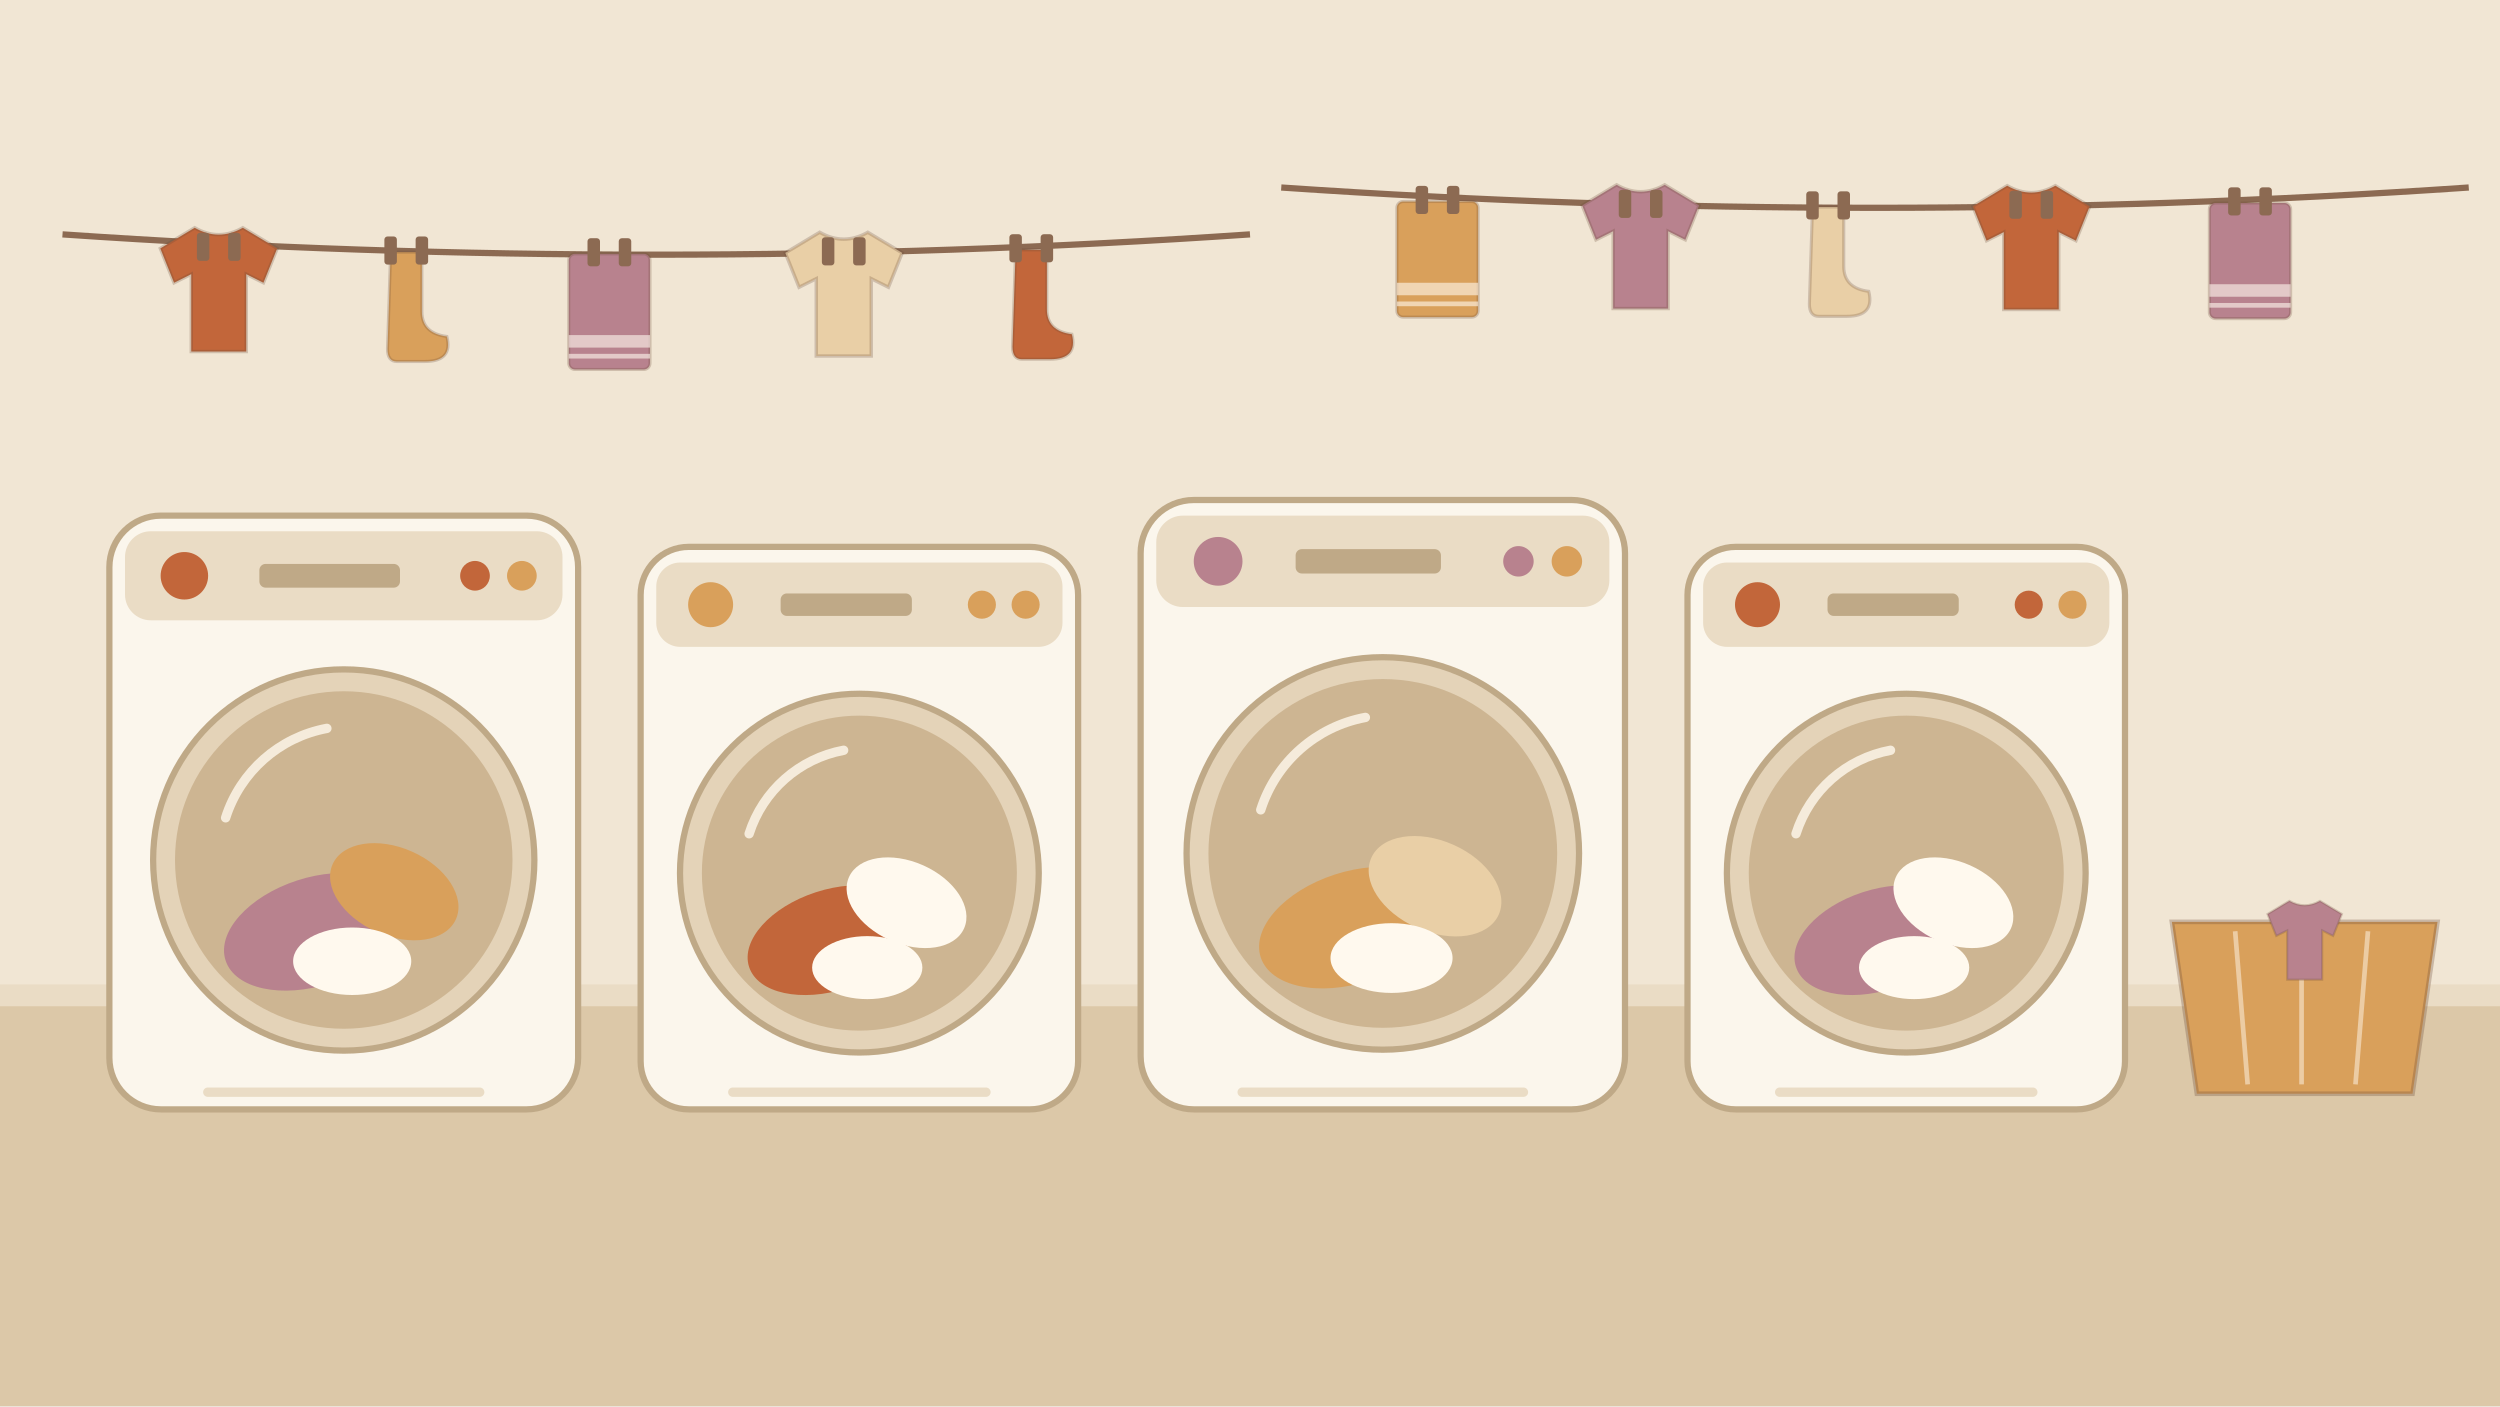
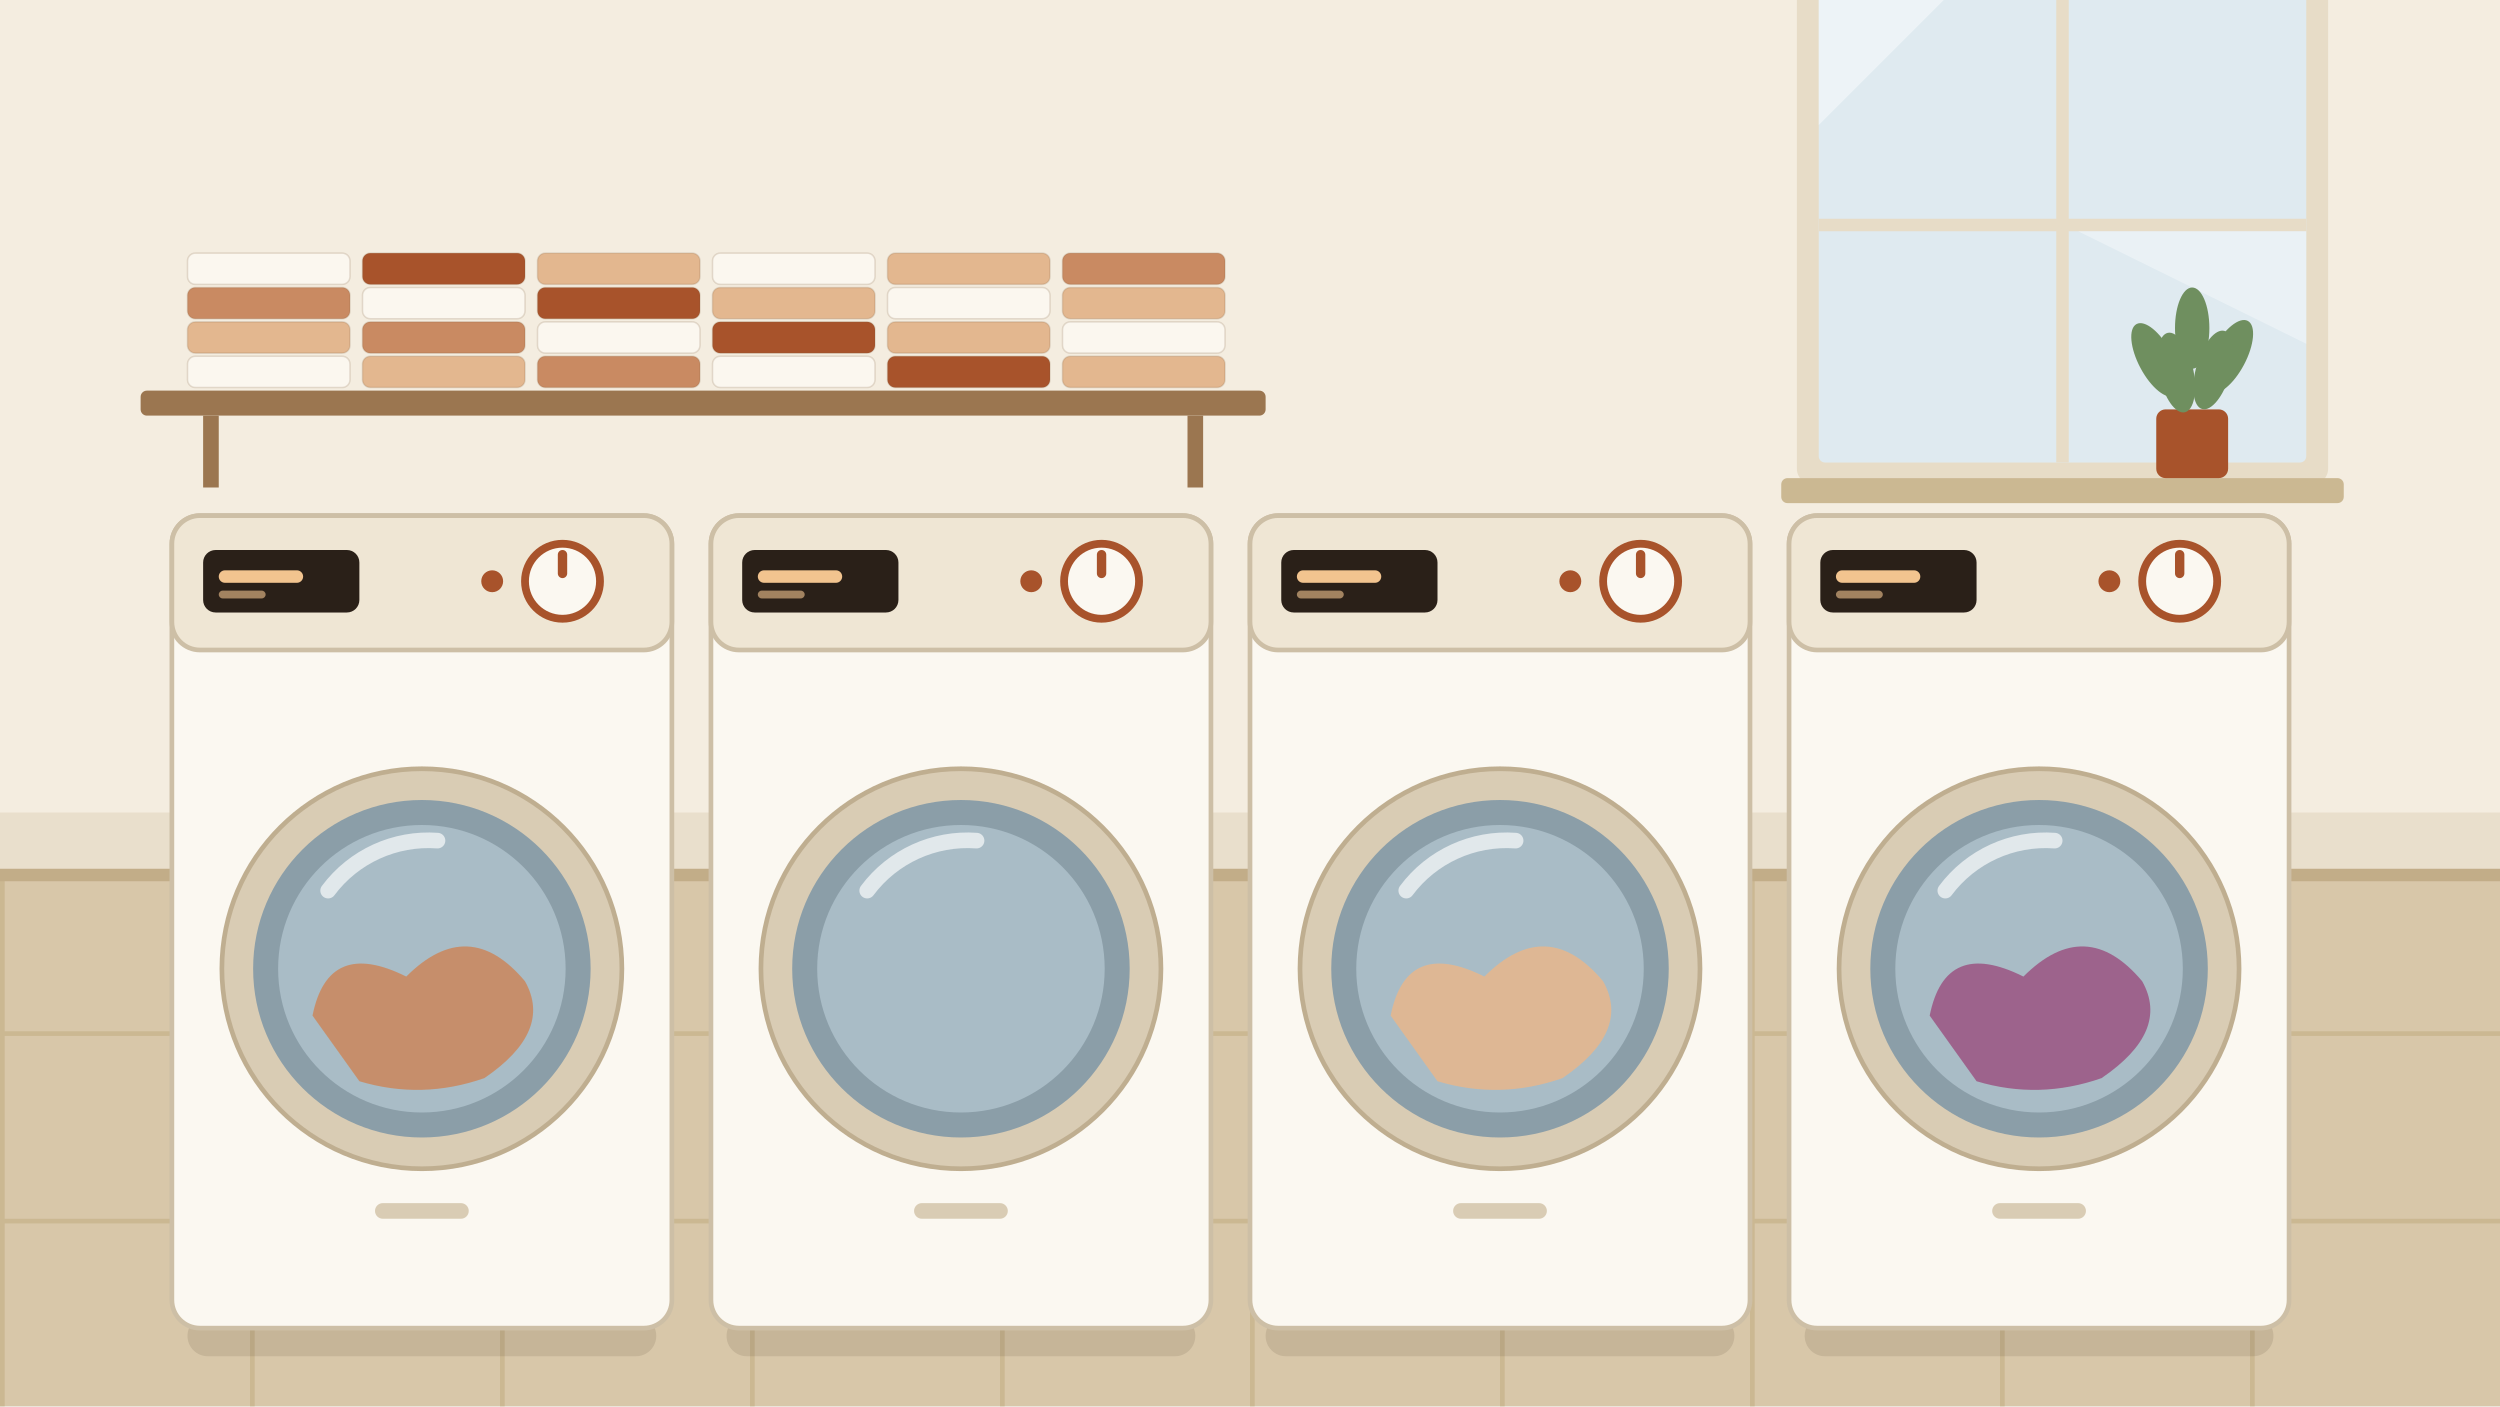
- <svg xmlns="http://www.w3.org/2000/svg" viewBox="0 0 1600 900" preserveAspectRatio="xMidYMid slice">
-   <rect width="1600" height="900" fill="#f1e6d4" />
-   <rect y="640" width="1600" height="260" fill="#dcc8a8" />
-   <rect y="630" width="1600" height="14" fill="#eadcc5" />
-   <path d="M40 150 Q420 176 800 150" stroke="#8c6a52" stroke-width="4" fill="none" />
-   <path transform="translate(140 158.9709) scale(1.1)" d="M-34 0 L-14 -12 Q0 -4 14 -12 L34 0 L26 20 L16 15 L16 60 L-16 60 L-16 15 L-26 20 Z" fill="#c2663a" stroke="#6b4a37" stroke-opacity=".25" stroke-width="2" />
-   <rect x="126" y="148.971" width="8" height="18" rx="2" fill="#8c6a52" />
-   <rect x="146" y="148.971" width="8" height="18" rx="2" fill="#8c6a52" />
-   <path transform="translate(260 161.3476) scale(1)" d="M-10 0 H10 V38 Q10 52 26 54 Q30 70 12 70 H-6 Q-12 70 -12 62 Z" fill="#d9a05b" stroke="#6b4a37" stroke-opacity=".25" stroke-width="2" />
-   <rect x="246" y="151.348" width="8" height="18" rx="2" fill="#8c6a52" />
-   <rect x="266" y="151.348" width="8" height="18" rx="2" fill="#8c6a52" />
-   <g transform="translate(390 162.4595) scale(1)">
-     <rect x="-26" y="0" width="52" height="74" rx="4" fill="#b8828e" stroke="#6b4a37" stroke-opacity=".25" stroke-width="2" />
-     <rect x="-26" y="52" width="52" height="8" fill="#fff9ee" opacity=".6" />
-     <rect x="-26" y="64" width="52" height="3" fill="#fff9ee" opacity=".6" />
-   </g>
-   <rect x="376" y="152.459" width="8" height="18" rx="2" fill="#8c6a52" />
-   <rect x="396" y="152.459" width="8" height="18" rx="2" fill="#8c6a52" />
-   <path transform="translate(540 161.8518) scale(1.1)" d="M-34 0 L-14 -12 Q0 -4 14 -12 L34 0 L26 20 L16 15 L16 60 L-16 60 L-16 15 L-26 20 Z" fill="#e9cfa6" stroke="#6b4a37" stroke-opacity=".25" stroke-width="2" />
-   <rect x="526" y="151.852" width="8" height="18" rx="2" fill="#8c6a52" />
-   <rect x="546" y="151.852" width="8" height="18" rx="2" fill="#8c6a52" />
-   <path transform="translate(660 159.9072) scale(1)" d="M-10 0 H10 V38 Q10 52 26 54 Q30 70 12 70 H-6 Q-12 70 -12 62 Z" fill="#c2663a" stroke="#6b4a37" stroke-opacity=".25" stroke-width="2" />
-   <rect x="646" y="149.907" width="8" height="18" rx="2" fill="#8c6a52" />
-   <rect x="666" y="149.907" width="8" height="18" rx="2" fill="#8c6a52" />
-   <path d="M820 120 Q1200 146 1580 120" stroke="#8c6a52" stroke-width="4" fill="none" />
-   <g transform="translate(920 128.9709) scale(1)">
-     <rect x="-26" y="0" width="52" height="74" rx="4" fill="#d9a05b" stroke="#6b4a37" stroke-opacity=".25" stroke-width="2" />
-     <rect x="-26" y="52" width="52" height="8" fill="#fff9ee" opacity=".6" />
-     <rect x="-26" y="64" width="52" height="3" fill="#fff9ee" opacity=".6" />
-   </g>
-   <rect x="906" y="118.971" width="8" height="18" rx="2" fill="#8c6a52" />
-   <rect x="926" y="118.971" width="8" height="18" rx="2" fill="#8c6a52" />
-   <path transform="translate(1050 131.4872) scale(1.1)" d="M-34 0 L-14 -12 Q0 -4 14 -12 L34 0 L26 20 L16 15 L16 60 L-16 60 L-16 15 L-26 20 Z" fill="#b8828e" stroke="#6b4a37" stroke-opacity=".25" stroke-width="2" />
-   <rect x="1036" y="121.487" width="8" height="18" rx="2" fill="#8c6a52" />
-   <rect x="1056" y="121.487" width="8" height="18" rx="2" fill="#8c6a52" />
-   <path transform="translate(1170 132.4595) scale(1)" d="M-10 0 H10 V38 Q10 52 26 54 Q30 70 12 70 H-6 Q-12 70 -12 62 Z" fill="#e9cfa6" stroke="#6b4a37" stroke-opacity=".25" stroke-width="2" />
-   <rect x="1156" y="122.459" width="8" height="18" rx="2" fill="#8c6a52" />
-   <rect x="1176" y="122.459" width="8" height="18" rx="2" fill="#8c6a52" />
-   <path transform="translate(1300 132.0499) scale(1.1)" d="M-34 0 L-14 -12 Q0 -4 14 -12 L34 0 L26 20 L16 15 L16 60 L-16 60 L-16 15 L-26 20 Z" fill="#c2663a" stroke="#6b4a37" stroke-opacity=".25" stroke-width="2" />
-   <rect x="1286" y="122.05" width="8" height="18" rx="2" fill="#8c6a52" />
-   <rect x="1306" y="122.05" width="8" height="18" rx="2" fill="#8c6a52" />
-   <g transform="translate(1440 129.9072) scale(1)">
-     <rect x="-26" y="0" width="52" height="74" rx="4" fill="#b8828e" stroke="#6b4a37" stroke-opacity=".25" stroke-width="2" />
-     <rect x="-26" y="52" width="52" height="8" fill="#fff9ee" opacity=".6" />
-     <rect x="-26" y="64" width="52" height="3" fill="#fff9ee" opacity=".6" />
-   </g>
-   <rect x="1426" y="119.907" width="8" height="18" rx="2" fill="#8c6a52" />
-   <rect x="1446" y="119.907" width="8" height="18" rx="2" fill="#8c6a52" />
-   <g>
-     <rect x="70" y="330" width="300" height="380" rx="33" fill="#fbf6ec" stroke="#bfa987" stroke-width="4" />
-     <rect x="80" y="340" width="280" height="57" rx="16.5" fill="#eadcc5" />
-     <circle cx="118" cy="368.5" r="15.2" fill="#c2663a" />
-     <rect x="166" y="360.9" width="90" height="15.2" rx="4" fill="#bfa987" />
-     <circle cx="304" cy="368.5" r="9.5" fill="#c2663a" />
-     <circle cx="334" cy="368.5" r="9.5" fill="#d9a05b" />
-     <circle cx="220" cy="550.4" r="122" fill="#e4d3b8" stroke="#bfa987" stroke-width="4" />
-     <circle cx="220" cy="550.4" r="108" fill="#cdb592" />
-     <clipPath id="c70330">
-       <circle cx="220" cy="550.4" r="106" />
-     </clipPath>
-     <g clip-path="url(#c70330)">
-       <ellipse cx="187.6" cy="588.2" rx="59.4" ry="34.56" fill="#b8828e" transform="rotate(-18 220 550.4)" />
-       <ellipse cx="257.8" cy="555.8" rx="43.2" ry="28.08" fill="#d9a05b" transform="rotate(24 220 550.4)" />
-       <ellipse cx="225.4" cy="615.2" rx="37.8" ry="21.6" fill="#fff9ee" />
-     </g>
-     <path d="M144.4 523.4 A84.24 84.24 0 0 1 209.2 466.16" stroke="#fff9ee" stroke-width="6" fill="none" stroke-linecap="round" opacity=".8" />
-     <rect x="130" y="696" width="180" height="6" rx="3" fill="#eadcc5" />
-   </g>
-   <g>
-     <rect x="410" y="350" width="280" height="360" rx="30.8" fill="#fbf6ec" stroke="#bfa987" stroke-width="4" />
-     <rect x="420" y="360" width="260" height="54" rx="15.4" fill="#eadcc5" />
-     <circle cx="454.8" cy="387" r="14.4" fill="#d9a05b" />
-     <rect x="499.6" y="379.8" width="84" height="14.4" rx="4" fill="#bfa987" />
-     <circle cx="628.4" cy="387" r="9" fill="#d9a05b" />
-     <circle cx="656.4" cy="387" r="9" fill="#d9a05b" />
-     <circle cx="550" cy="558.8" r="114.8" fill="#e4d3b8" stroke="#bfa987" stroke-width="4" />
-     <circle cx="550" cy="558.8" r="100.8" fill="#cdb592" />
-     <clipPath id="c410350">
-       <circle cx="550" cy="558.8" r="98.8" />
-     </clipPath>
-     <g clip-path="url(#c410350)">
-       <ellipse cx="519.76" cy="594.08" rx="55.44" ry="32.256" fill="#c2663a" transform="rotate(-18 550 558.8)" />
-       <ellipse cx="585.28" cy="563.84" rx="40.32" ry="26.208" fill="#fff9ee" transform="rotate(24 550 558.8)" />
-       <ellipse cx="555.04" cy="619.28" rx="35.28" ry="20.16" fill="#fff9ee" />
-     </g>
-     <path d="M479.44 533.6 A78.624 78.624 0 0 1 539.92 480.176" stroke="#fff9ee" stroke-width="6" fill="none" stroke-linecap="round" opacity=".8" />
-     <rect x="466" y="696" width="168" height="6" rx="3" fill="#eadcc5" />
-   </g>
-   <g>
-     <rect x="730" y="320" width="310" height="390" rx="34.1" fill="#fbf6ec" stroke="#bfa987" stroke-width="4" />
-     <rect x="740" y="330" width="290" height="58.5" rx="17.05" fill="#eadcc5" />
-     <circle cx="779.6" cy="359.25" r="15.6" fill="#b8828e" />
-     <rect x="829.2" y="351.45" width="93" height="15.6" rx="4" fill="#bfa987" />
-     <circle cx="971.8" cy="359.25" r="9.75" fill="#b8828e" />
-     <circle cx="1002.8" cy="359.25" r="9.75" fill="#d9a05b" />
-     <circle cx="885" cy="546.2" r="125.6" fill="#e4d3b8" stroke="#bfa987" stroke-width="4" />
-     <circle cx="885" cy="546.2" r="111.6" fill="#cdb592" />
-     <clipPath id="c730320">
-       <circle cx="885" cy="546.2" r="109.6" />
-     </clipPath>
-     <g clip-path="url(#c730320)">
-       <ellipse cx="851.52" cy="585.26" rx="61.38" ry="35.712" fill="#d9a05b" transform="rotate(-18 885 546.2)" />
-       <ellipse cx="924.06" cy="551.78" rx="44.64" ry="29.016" fill="#e9cfa6" transform="rotate(24 885 546.2)" />
-       <ellipse cx="890.58" cy="613.16" rx="39.06" ry="22.32" fill="#fff9ee" />
-     </g>
-     <path d="M806.88 518.3 A87.048 87.048 0 0 1 873.84 459.152" stroke="#fff9ee" stroke-width="6" fill="none" stroke-linecap="round" opacity=".8" />
-     <rect x="792" y="696" width="186" height="6" rx="3" fill="#eadcc5" />
-   </g>
-   <g>
-     <rect x="1080" y="350" width="280" height="360" rx="30.8" fill="#fbf6ec" stroke="#bfa987" stroke-width="4" />
-     <rect x="1090" y="360" width="260" height="54" rx="15.4" fill="#eadcc5" />
-     <circle cx="1124.8" cy="387" r="14.4" fill="#c2663a" />
-     <rect x="1169.6" y="379.8" width="84" height="14.4" rx="4" fill="#bfa987" />
-     <circle cx="1298.4" cy="387" r="9" fill="#c2663a" />
-     <circle cx="1326.4" cy="387" r="9" fill="#d9a05b" />
-     <circle cx="1220" cy="558.8" r="114.8" fill="#e4d3b8" stroke="#bfa987" stroke-width="4" />
-     <circle cx="1220" cy="558.8" r="100.8" fill="#cdb592" />
-     <clipPath id="c1080350">
-       <circle cx="1220" cy="558.8" r="98.8" />
-     </clipPath>
-     <g clip-path="url(#c1080350)">
-       <ellipse cx="1189.76" cy="594.08" rx="55.44" ry="32.256" fill="#b8828e" transform="rotate(-18 1220 558.8)" />
-       <ellipse cx="1255.28" cy="563.84" rx="40.32" ry="26.208" fill="#fff9ee" transform="rotate(24 1220 558.8)" />
-       <ellipse cx="1225.04" cy="619.28" rx="35.28" ry="20.16" fill="#fff9ee" />
-     </g>
-     <path d="M1149.44 533.6 A78.624 78.624 0 0 1 1209.92 480.176" stroke="#fff9ee" stroke-width="6" fill="none" stroke-linecap="round" opacity=".8" />
-     <rect x="1136" y="696" width="168" height="6" rx="3" fill="#eadcc5" />
-   </g>
-   <g>
-     <path d="M1390 590 H1560 L1544 700 H1406 Z" fill="#d9a05b" stroke="#6b4a37" stroke-opacity=".3" stroke-width="3" />
-     <path d="M1430.5 596 L1438.5 694" stroke="#fff9ee" stroke-opacity=".5" stroke-width="3" />
-     <path d="M1473 596 L1473 694" stroke="#fff9ee" stroke-opacity=".5" stroke-width="3" />
-     <path d="M1515.5 596 L1507.5 694" stroke="#fff9ee" stroke-opacity=".5" stroke-width="3" />
-   </g>
-   <path transform="translate(1475 585) scale(0.7)" d="M-34 0 L-14 -12 Q0 -4 14 -12 L34 0 L26 20 L16 15 L16 60 L-16 60 L-16 15 L-26 20 Z" fill="#b8828e" stroke="#6b4a37" stroke-opacity=".25" stroke-width="2" />
+ <svg xmlns="http://www.w3.org/2000/svg" viewBox="0 0 1600 900" preserveAspectRatio="xMidYMid slice" role="img" aria-label="A bright, modern laundry room with a row of washing machines">
+   <rect width="1600" height="900" fill="#f4ede0" />
+   <rect y="520" width="1600" height="40" fill="#e9dfcc" />
+   <rect y="560" width="1600" height="340" fill="#d8c7a9" />
+   <rect x="0" y="560" width="3" height="340" fill="#cbb892" />
+   <rect x="160" y="560" width="3" height="340" fill="#cbb892" />
+   <rect x="320" y="560" width="3" height="340" fill="#cbb892" />
+   <rect x="480" y="560" width="3" height="340" fill="#cbb892" />
+   <rect x="640" y="560" width="3" height="340" fill="#cbb892" />
+   <rect x="800" y="560" width="3" height="340" fill="#cbb892" />
+   <rect x="960" y="560" width="3" height="340" fill="#cbb892" />
+   <rect x="1120" y="560" width="3" height="340" fill="#cbb892" />
+   <rect x="1280" y="560" width="3" height="340" fill="#cbb892" />
+   <rect x="1440" y="560" width="3" height="340" fill="#cbb892" />
+   <rect y="660" width="1600" height="3" fill="#cbb892" />
+   <rect y="780" width="1600" height="3" fill="#cbb892" />
+   <rect y="556" width="1600" height="8" fill="#c2ad88" />
+   <rect x="1150" y="-20" width="340" height="330" rx="10" fill="#e7dcc7" />
+   <rect x="1164" y="-6" width="312" height="302" rx="4" fill="#dfeaf0" />
+   <rect x="1316" y="-6" width="8" height="302" fill="#e7dcc7" />
+   <rect x="1164" y="140" width="312" height="8" fill="#e7dcc7" />
+   <path d="M1164 -6 L1250 -6 L1164 80Z" fill="#fff" opacity=".45" />
+   <path d="M1330 148 L1476 148 L1476 220 Z" fill="#fff" opacity=".35" />
+   <rect x="1140" y="306" width="360" height="16" rx="4" fill="#cbb892" />
+   <rect x="1380" y="262" width="46" height="44" rx="6" fill="#a8532b" />
+   <ellipse cx="1389" cy="228" rx="11" ry="26" fill="#6f8f5f" transform="rotate(-28 1389 248)" />
+   <ellipse cx="1403" cy="210" rx="11" ry="26" fill="#6f8f5f" transform="rotate(0 1403 230)" />
+   <ellipse cx="1417" cy="226" rx="11" ry="26" fill="#6f8f5f" transform="rotate(28 1417 246)" />
+   <ellipse cx="1397" cy="238" rx="11" ry="26" fill="#6f8f5f" transform="rotate(-12 1397 258)" />
+   <ellipse cx="1411" cy="236" rx="11" ry="26" fill="#6f8f5f" transform="rotate(16 1411 256)" />
+   <rect x="90" y="250" width="720" height="16" rx="4" fill="#9b7650" />
+   <rect x="130" y="266" width="10" height="46" fill="#9b7650" />
+   <rect x="760" y="266" width="10" height="46" fill="#9b7650" />
+   <rect x="120" y="228" width="104" height="20" rx="5" fill="#fbf7ef" stroke="#7a5a3a" stroke-opacity=".18" />
+   <rect x="120" y="206" width="104" height="20" rx="5" fill="#e3b78f" stroke="#7a5a3a" stroke-opacity=".18" />
+   <rect x="120" y="184" width="104" height="20" rx="5" fill="#c98a62" stroke="#7a5a3a" stroke-opacity=".18" />
+   <rect x="120" y="162" width="104" height="20" rx="5" fill="#fbf7ef" stroke="#7a5a3a" stroke-opacity=".18" />
+   <rect x="232" y="228" width="104" height="20" rx="5" fill="#e3b78f" stroke="#7a5a3a" stroke-opacity=".18" />
+   <rect x="232" y="206" width="104" height="20" rx="5" fill="#c98a62" stroke="#7a5a3a" stroke-opacity=".18" />
+   <rect x="232" y="184" width="104" height="20" rx="5" fill="#fbf7ef" stroke="#7a5a3a" stroke-opacity=".18" />
+   <rect x="232" y="162" width="104" height="20" rx="5" fill="#a8532b" stroke="#7a5a3a" stroke-opacity=".18" />
+   <rect x="344" y="228" width="104" height="20" rx="5" fill="#c98a62" stroke="#7a5a3a" stroke-opacity=".18" />
+   <rect x="344" y="206" width="104" height="20" rx="5" fill="#fbf7ef" stroke="#7a5a3a" stroke-opacity=".18" />
+   <rect x="344" y="184" width="104" height="20" rx="5" fill="#a8532b" stroke="#7a5a3a" stroke-opacity=".18" />
+   <rect x="344" y="162" width="104" height="20" rx="5" fill="#e3b78f" stroke="#7a5a3a" stroke-opacity=".18" />
+   <rect x="456" y="228" width="104" height="20" rx="5" fill="#fbf7ef" stroke="#7a5a3a" stroke-opacity=".18" />
+   <rect x="456" y="206" width="104" height="20" rx="5" fill="#a8532b" stroke="#7a5a3a" stroke-opacity=".18" />
+   <rect x="456" y="184" width="104" height="20" rx="5" fill="#e3b78f" stroke="#7a5a3a" stroke-opacity=".18" />
+   <rect x="456" y="162" width="104" height="20" rx="5" fill="#fbf7ef" stroke="#7a5a3a" stroke-opacity=".18" />
+   <rect x="568" y="228" width="104" height="20" rx="5" fill="#a8532b" stroke="#7a5a3a" stroke-opacity=".18" />
+   <rect x="568" y="206" width="104" height="20" rx="5" fill="#e3b78f" stroke="#7a5a3a" stroke-opacity=".18" />
+   <rect x="568" y="184" width="104" height="20" rx="5" fill="#fbf7ef" stroke="#7a5a3a" stroke-opacity=".18" />
+   <rect x="568" y="162" width="104" height="20" rx="5" fill="#e3b78f" stroke="#7a5a3a" stroke-opacity=".18" />
+   <rect x="680" y="228" width="104" height="20" rx="5" fill="#e3b78f" stroke="#7a5a3a" stroke-opacity=".18" />
+   <rect x="680" y="206" width="104" height="20" rx="5" fill="#fbf7ef" stroke="#7a5a3a" stroke-opacity=".18" />
+   <rect x="680" y="184" width="104" height="20" rx="5" fill="#e3b78f" stroke="#7a5a3a" stroke-opacity=".18" />
+   <rect x="680" y="162" width="104" height="20" rx="5" fill="#c98a62" stroke="#7a5a3a" stroke-opacity=".18" />
+   <rect x="800" y="188" width="0" height="0" />
+   <rect x="120" y="842" width="300" height="26" rx="13" fill="#3a2a1c" opacity=".12" />
+   <rect x="110" y="330" width="320" height="520" rx="18" fill="#fbf8f1" stroke="#cdbfa6" stroke-width="3" />
+   <rect x="110" y="330" width="320" height="86" rx="18" fill="#efe6d4" stroke="#cdbfa6" stroke-width="3" />
+   <rect x="130" y="352" width="100" height="40" rx="8" fill="#2a2018" />
+   <rect x="140" y="365" width="54" height="8" rx="4" fill="#f2c48f" />
+   <rect x="140" y="378" width="30" height="5" rx="2.5" fill="#f2c48f" opacity=".6" />
+   <circle cx="360" cy="372" r="24" fill="#fbf8f1" stroke="#a8532b" stroke-width="5" />
+   <rect x="357" y="352" width="6" height="18" rx="3" fill="#a8532b" />
+   <circle cx="315" cy="372" r="7" fill="#a8532b" />
+   <circle cx="270" cy="620" r="128" fill="#d9ccb4" stroke="#bfae90" stroke-width="3" />
+   <circle cx="270" cy="620" r="108" fill="#8b9ea8" />
+   <circle cx="270" cy="620" r="92" fill="#a9bcc6" />
+   <path d="M200 650 Q210 600 260 625 Q300 585 336 628 Q354 660 310 690 Q270 704 230 692 Z" fill="#c98a62" opacity="0.9" />
+   <path d="M210 570 A80 80 0 0 1 280 538" stroke="#fff" stroke-opacity=".65" stroke-width="10" stroke-linecap="round" fill="none" />
+   <circle cx="390" cy="620" r="0" fill="none" />
+   <rect x="240" y="770" width="60" height="10" rx="5" fill="#d9ccb4" />
+   <rect x="465" y="842" width="300" height="26" rx="13" fill="#3a2a1c" opacity=".12" />
+   <rect x="455" y="330" width="320" height="520" rx="18" fill="#fbf8f1" stroke="#cdbfa6" stroke-width="3" />
+   <rect x="455" y="330" width="320" height="86" rx="18" fill="#efe6d4" stroke="#cdbfa6" stroke-width="3" />
+   <rect x="475" y="352" width="100" height="40" rx="8" fill="#2a2018" />
+   <rect x="485" y="365" width="54" height="8" rx="4" fill="#f2c48f" />
+   <rect x="485" y="378" width="30" height="5" rx="2.5" fill="#f2c48f" opacity=".6" />
+   <circle cx="705" cy="372" r="24" fill="#fbf8f1" stroke="#a8532b" stroke-width="5" />
+   <rect x="702" y="352" width="6" height="18" rx="3" fill="#a8532b" />
+   <circle cx="660" cy="372" r="7" fill="#a8532b" />
+   <circle cx="615" cy="620" r="128" fill="#d9ccb4" stroke="#bfae90" stroke-width="3" />
+   <circle cx="615" cy="620" r="108" fill="#8b9ea8" />
+   <circle cx="615" cy="620" r="92" fill="#a9bcc6" />
+   <path d="M545 650 Q555 600 605 625 Q645 585 681 628 Q699 660 655 690 Q615 704 575 692 Z" fill="#a8532b" opacity="0" />
+   <path d="M555 570 A80 80 0 0 1 625 538" stroke="#fff" stroke-opacity=".65" stroke-width="10" stroke-linecap="round" fill="none" />
+   <circle cx="735" cy="620" r="0" fill="none" />
+   <rect x="585" y="770" width="60" height="10" rx="5" fill="#d9ccb4" />
+   <rect x="810" y="842" width="300" height="26" rx="13" fill="#3a2a1c" opacity=".12" />
+   <rect x="800" y="330" width="320" height="520" rx="18" fill="#fbf8f1" stroke="#cdbfa6" stroke-width="3" />
+   <rect x="800" y="330" width="320" height="86" rx="18" fill="#efe6d4" stroke="#cdbfa6" stroke-width="3" />
+   <rect x="820" y="352" width="100" height="40" rx="8" fill="#2a2018" />
+   <rect x="830" y="365" width="54" height="8" rx="4" fill="#f2c48f" />
+   <rect x="830" y="378" width="30" height="5" rx="2.5" fill="#f2c48f" opacity=".6" />
+   <circle cx="1050" cy="372" r="24" fill="#fbf8f1" stroke="#a8532b" stroke-width="5" />
+   <rect x="1047" y="352" width="6" height="18" rx="3" fill="#a8532b" />
+   <circle cx="1005" cy="372" r="7" fill="#a8532b" />
+   <circle cx="960" cy="620" r="128" fill="#d9ccb4" stroke="#bfae90" stroke-width="3" />
+   <circle cx="960" cy="620" r="108" fill="#8b9ea8" />
+   <circle cx="960" cy="620" r="92" fill="#a9bcc6" />
+   <path d="M890 650 Q900 600 950 625 Q990 585 1026 628 Q1044 660 1000 690 Q960 704 920 692 Z" fill="#e3b78f" opacity="0.9" />
+   <path d="M900 570 A80 80 0 0 1 970 538" stroke="#fff" stroke-opacity=".65" stroke-width="10" stroke-linecap="round" fill="none" />
+   <circle cx="1080" cy="620" r="0" fill="none" />
+   <rect x="930" y="770" width="60" height="10" rx="5" fill="#d9ccb4" />
+   <rect x="1155" y="842" width="300" height="26" rx="13" fill="#3a2a1c" opacity=".12" />
+   <rect x="1145" y="330" width="320" height="520" rx="18" fill="#fbf8f1" stroke="#cdbfa6" stroke-width="3" />
+   <rect x="1145" y="330" width="320" height="86" rx="18" fill="#efe6d4" stroke="#cdbfa6" stroke-width="3" />
+   <rect x="1165" y="352" width="100" height="40" rx="8" fill="#2a2018" />
+   <rect x="1175" y="365" width="54" height="8" rx="4" fill="#f2c48f" />
+   <rect x="1175" y="378" width="30" height="5" rx="2.5" fill="#f2c48f" opacity=".6" />
+   <circle cx="1395" cy="372" r="24" fill="#fbf8f1" stroke="#a8532b" stroke-width="5" />
+   <rect x="1392" y="352" width="6" height="18" rx="3" fill="#a8532b" />
+   <circle cx="1350" cy="372" r="7" fill="#a8532b" />
+   <circle cx="1305" cy="620" r="128" fill="#d9ccb4" stroke="#bfae90" stroke-width="3" />
+   <circle cx="1305" cy="620" r="108" fill="#8b9ea8" />
+   <circle cx="1305" cy="620" r="92" fill="#a9bcc6" />
+   <path d="M1235 650 Q1245 600 1295 625 Q1335 585 1371 628 Q1389 660 1345 690 Q1305 704 1265 692 Z" fill="#9b5a86" opacity="0.9" />
+   <path d="M1245 570 A80 80 0 0 1 1315 538" stroke="#fff" stroke-opacity=".65" stroke-width="10" stroke-linecap="round" fill="none" />
+   <circle cx="1425" cy="620" r="0" fill="none" />
+   <rect x="1275" y="770" width="60" height="10" rx="5" fill="#d9ccb4" />
</svg>
